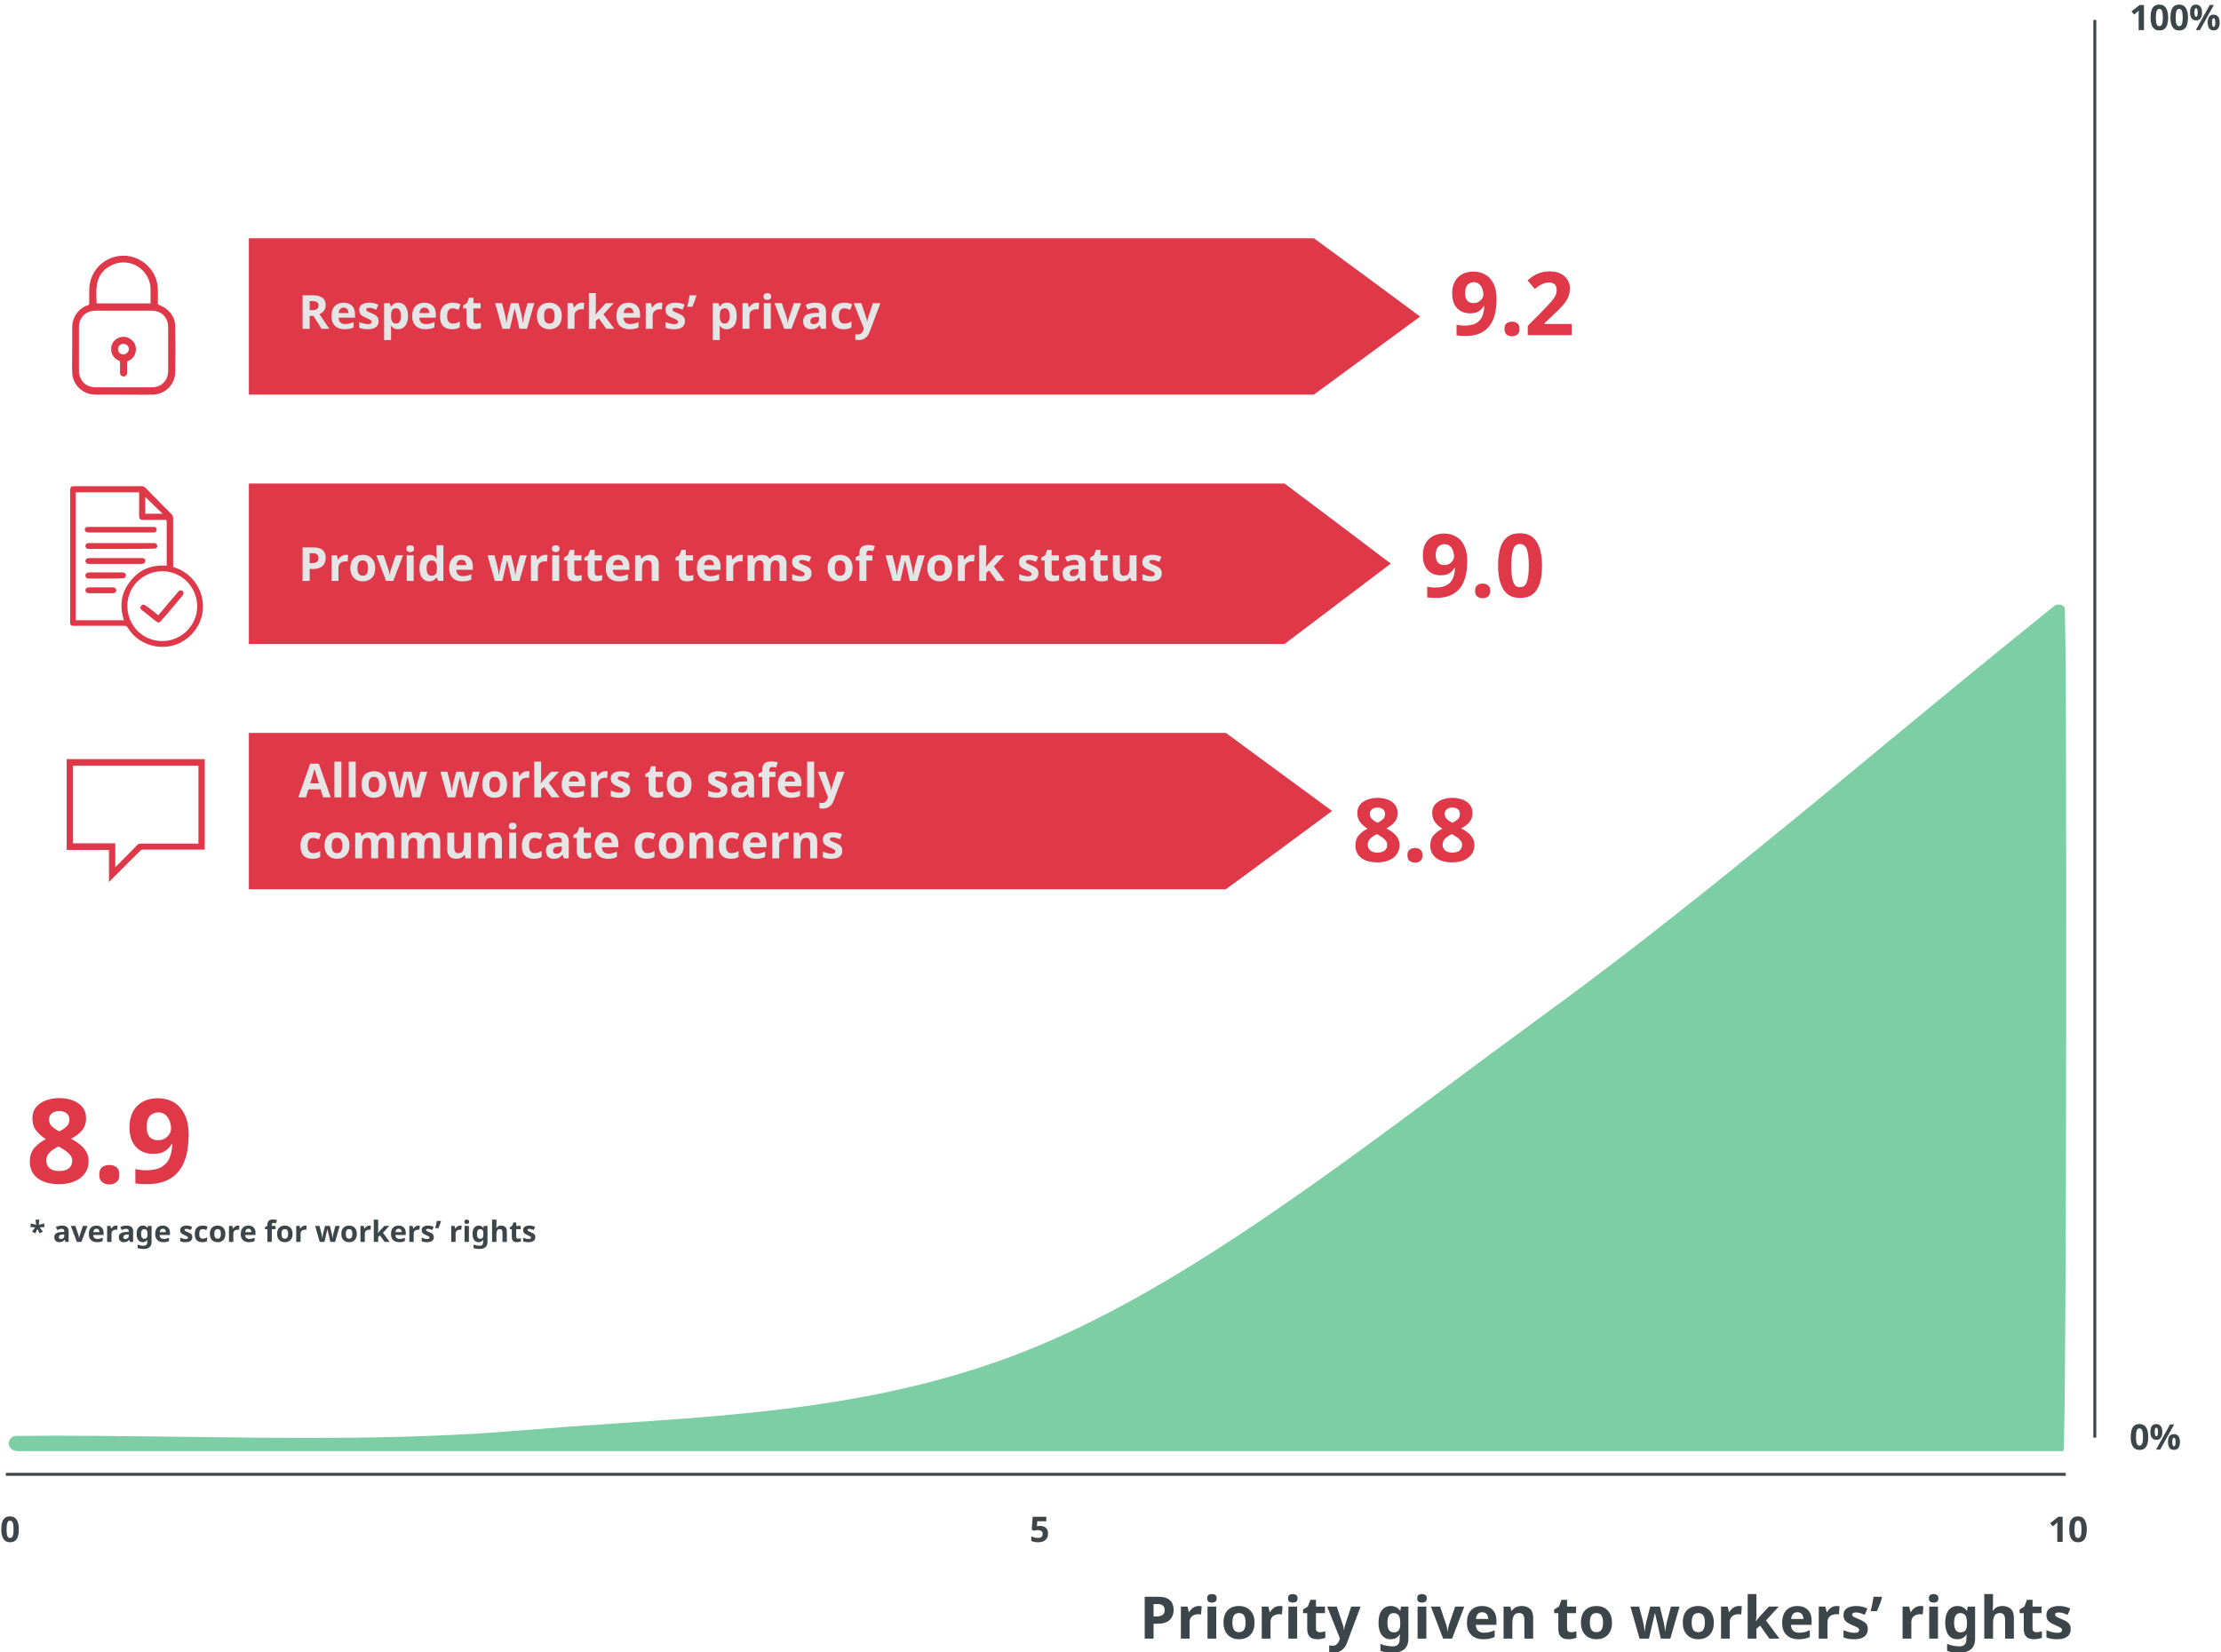
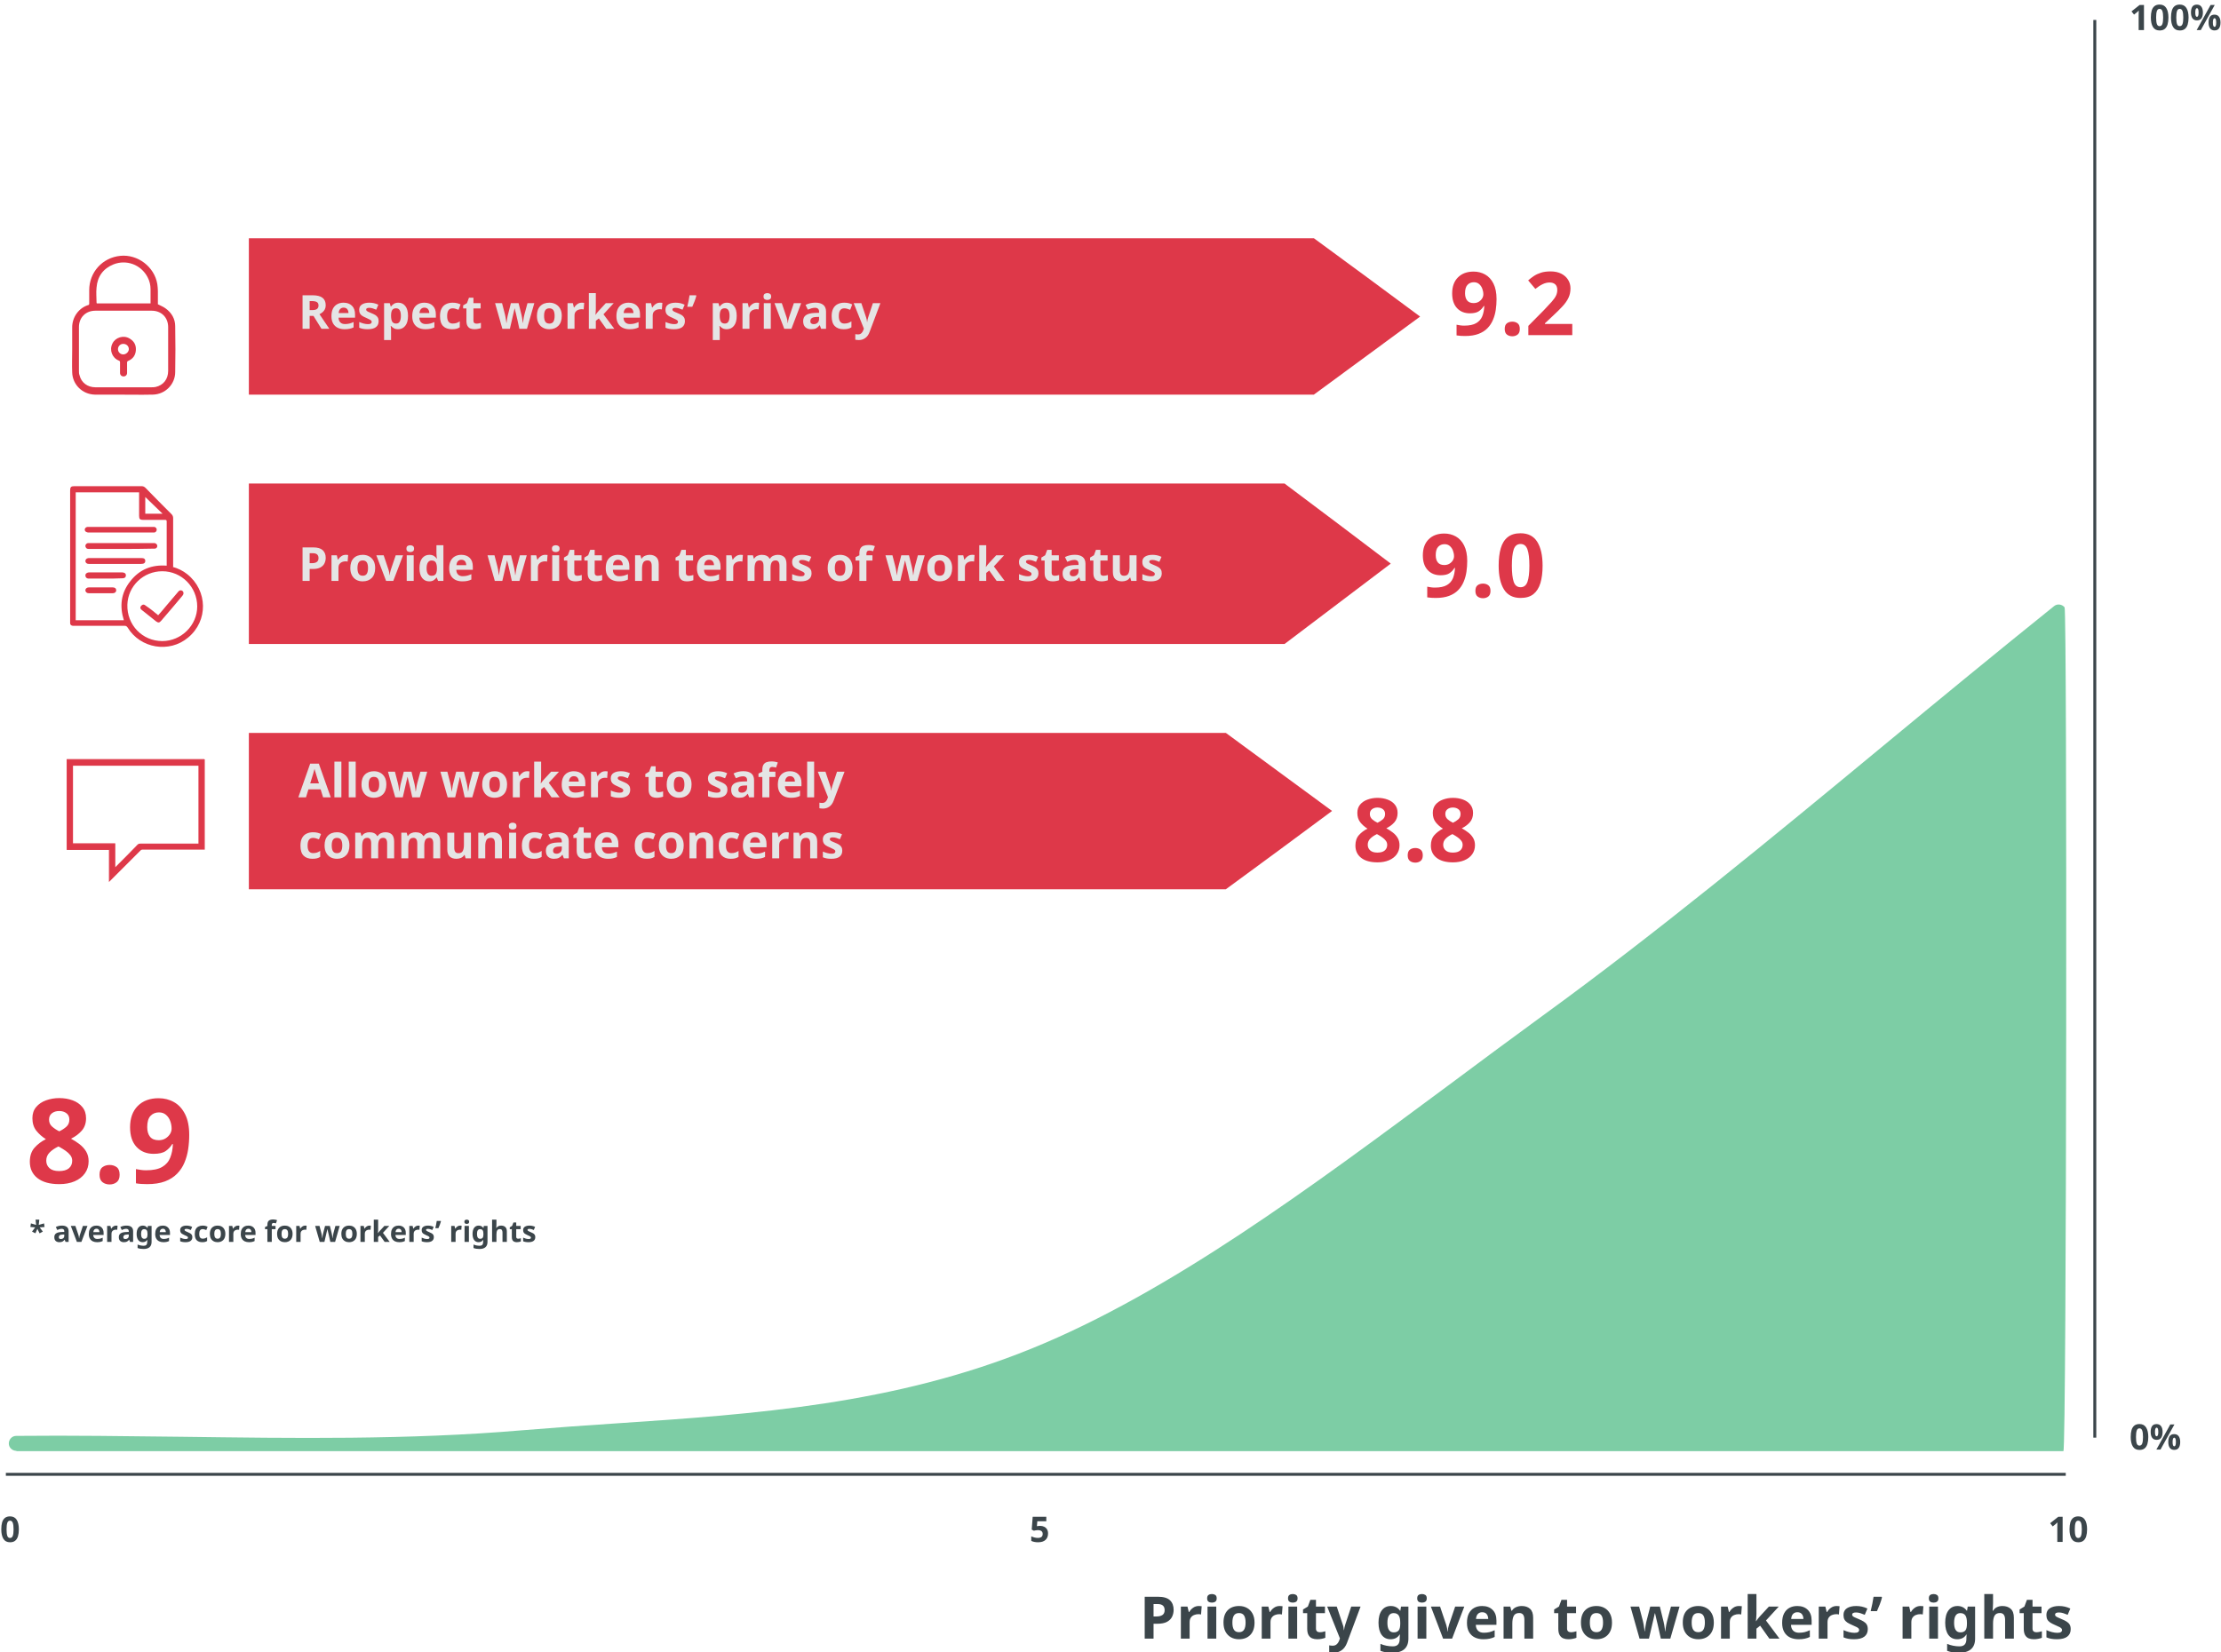
<svg xmlns="http://www.w3.org/2000/svg" version="1.1" id="SVG_T2G3" x="0px" y="0px" viewBox="0 0 756.8 563" data-viewBox="0 0 756.8 563" style="enable-background:new 0 0 756.8 563;" xml:space="preserve">
  <style type="text/css">
	#SVG_T2G3 .st0{fill:#3B454A;}
	#SVG_T2G3 .st1{font-family:'Raleway'; font-weight:600;}
- 	#SVG_T2G3 .st2{font-size:12px; letter-spacing:-.1px;}
+ 	#SVG_T2G3 .st2{font-size:12px; }
	#SVG_T2G3 .st3{fill:none;stroke:#3B454A;}
	#SVG_T2G3 .st4{font-family:'Raleway'; font-weight:400;}
- 	#SVG_T2G3 .st5{fill:#DE3849; letter-spacing:-.1px;}
+ 	#SVG_T2G3 .st5{fill:#DE3849;}
	#SVG_T2G3 .st6{fill:none;stroke:#DE3849;stroke-width:0.35;stroke-miterlimit:10;}
	#SVG_T2G3 .st7{fill:#E5E5E5;}
	#SVG_T2G3 .st8{font-size:16px;}
	#SVG_T2G3 .st9{font-size:30px;}
	#SVG_T2G3 .st10{font-size:40px;}
	#SVG_T2G3 .st11{font-size:10px;}
	#SVG_T2G3 .st12{font-size:20px;}
	#SVG_T2G3 .st13{fill:#7DCDA5;}
</style>
  <g class="anim6-1">
    <polygon class="st5" points="465.8,94.5 447.7,81.2 84.8,81.2 84.8,134.5 447.7,134.5 465.8,121.2 483.9,107.9 " />
  </g>
  <g class="anim7-1">
    <polygon class="st5" points="455.8,178.4 437.7,164.8 84.8,164.8 84.8,219.5 437.7,219.5 455.8,205.8 473.9,192.1 " />
  </g>
  <g class="anim8-1">
    <polygon class="st5" points="435.8,263.1 417.7,249.8 84.8,249.8 84.8,303.1 417.7,303.1 435.8,289.8 453.9,276.4 " />
  </g>
  <g class="anim6">
    <path class="st5" d="M51.3,103.4c0-1.6,0-3.2,0-4.8c0-1.4-0.3-2.8-1-4.1c-2.3-4.4-7.3-6.1-11.6-4.4c-3.5,1.4-5.5,4.1-5.8,7.9   c-0.2,1.7,0,3.4,0,5.1c0,0.1,0,0.2,0.1,0.3H51.3z M42.1,132c3.1,0,6.3,0,9.4,0c0.5,0,1,0,1.5-0.1c2.7-0.6,4.3-2.7,4.3-5.5   c0-5,0-9.9,0-14.9c0-3.3-2.3-5.6-5.6-5.6c-6.4,0-12.8,0-19.2,0c-3.3,0-5.6,2.3-5.6,5.6c0,5,0,9.9,0,14.9c0,0.5,0,1,0.2,1.5   c0.6,2.5,2.7,4.1,5.4,4.1C35.7,132,38.9,132,42.1,132 M30.4,103.7c0-1.6,0-3.2,0-4.8c0-6.1,4.5-11.1,10.6-11.7   c5.9-0.6,11.6,3.7,12.6,9.6c0.1,0.8,0.2,1.6,0.2,2.4c0,1.5,0,3,0,4.5c0.9,0.5,1.8,0.8,2.6,1.4c2.1,1.5,3.3,3.6,3.3,6.1   c0.1,5.2,0.1,10.4,0,15.6c0,4.2-3.4,7.6-7.6,7.7c-4.3,0.1-8.6,0-12.8,0c-2.3,0-4.7,0-7,0c-4.2-0.1-7.6-3.4-7.7-7.6   c-0.1-2.6,0-5.2,0-7.8c0-2.4,0-4.9,0-7.3c-0.1-3.8,2.4-7,5.7-7.9C30.2,103.8,30.3,103.7,30.4,103.7" />
    <path class="st5" d="M43.9,119c0-1-0.8-1.8-1.9-1.8c-1,0-1.8,0.8-1.8,1.8c0,1,0.8,1.8,1.8,1.8C43,120.8,43.9,119.9,43.9,119   M43.3,125.3c0,0.6,0,1.2,0,1.8c0,0.7-0.5,1.2-1.2,1.2c-0.7,0-1.2-0.5-1.2-1.2c0-1.2,0-2.4,0-3.6c0-0.3-0.1-0.5-0.4-0.6   c-2.3-0.9-3.3-3.6-2.2-5.8c1-2.1,3.8-3,5.9-1.7c1.5,0.9,2.2,2.2,2.1,3.9c-0.1,1.8-1,3-2.6,3.7c-0.3,0.1-0.4,0.3-0.4,0.6   C43.3,124.1,43.3,124.7,43.3,125.3L43.3,125.3z" />
  </g>
  <g class="anim7">
    <path class="st5" d="M24.7,287.6h14.4v8.2c0,0,0.1,0,0.1,0.1c0.1-0.1,0.2-0.2,0.3-0.3c2.5-2.5,5-5,7.5-7.6c0.2-0.2,0.5-0.3,0.8-0.3   c6.5,0,13,0,19.5,0h0.5v-26.9H24.7V287.6z M69.6,258.8v30.6H69c-6.8,0-13.6,0-20.4,0c-0.4,0-0.6,0.1-0.9,0.4c-3.3,3.3-6.7,6.7-10,10   c-0.1,0.1-0.2,0.2-0.4,0.4v-10.7H22.9v-30.6H69.6z" />
    <path class="st6" d="M24.7,287.6h14.4v8.2c0,0,0.1,0,0.1,0.1c0.1-0.1,0.2-0.2,0.3-0.3c2.5-2.5,5-5,7.5-7.6c0.2-0.2,0.5-0.3,0.8-0.3   c6.5,0,13,0,19.5,0h0.5v-26.9H24.7V287.6z M69.6,258.8v30.6H69c-6.8,0-13.6,0-20.4,0c-0.4,0-0.6,0.1-0.9,0.4c-3.3,3.3-6.7,6.7-10,10   c-0.1,0.1-0.2,0.2-0.4,0.4v-10.7H22.9v-30.6H69.6z" />
  </g>
  <g class="anim8">
    <path class="st5" d="M49.5,175.1h5.9c-2-2-4-3.8-5.9-5.7V175.1z M55.3,194.7c-6.4,0-11.7,5-11.9,11.4c-0.2,6.9,5.1,12.4,11.9,12.4   c6.5,0,11.9-5.4,11.9-11.8C67.2,200.1,61.9,194.7,55.3,194.7 M56.8,192.8c0-0.2,0-0.2,0-0.3c0-4.9,0-9.9,0-14.8   c0-0.4-0.2-0.5-0.5-0.5c-2.5,0-5,0-7.5,0c-1.1,0-1.4-0.3-1.4-1.4c0-2.5,0-4.9,0-7.4c0-0.2,0-0.4,0-0.6H25.8v43.6h16.4   c-1.5-4.8-1-9.3,2.2-13.3C47.5,194.1,51.7,192.4,56.8,192.8 M58.8,193.2c1.8,0.5,3.5,1.3,5,2.5c7,5.6,7.2,15.9,0.3,21.6   c-6.4,5.4-16.3,3.7-20.6-3.4c-0.3-0.4-0.5-0.6-1-0.6c-5.7,0-11.4,0-17.1,0c-0.2,0-0.4,0-0.6,0c-0.6-0.1-0.9-0.4-0.9-0.9   c0-0.2,0-0.4,0-0.5c0-14.9,0-29.8,0-44.7c0-1.2,0.3-1.5,1.5-1.5c7.6,0,15.2,0,22.8,0c0.6,0,1,0.2,1.4,0.6c2.9,3,5.8,5.9,8.8,8.9   c0.4,0.4,0.6,0.8,0.6,1.4c0,5.3,0,10.7,0,16V193.2z" />
    <path class="st5" d="M41.3,179.6c3.6,0,7.2,0,10.7,0c0.2,0,0.4,0,0.6,0c0.5,0.1,0.8,0.5,0.8,0.9c0,0.5-0.3,0.9-0.8,1   c-0.1,0-0.2,0-0.4,0c-7.4,0-14.7,0-22.1,0c-0.3,0-0.8-0.2-1-0.4c-0.5-0.6-0.1-1.4,0.7-1.5c0.2,0,0.4,0,0.6,0   C34.1,179.6,37.7,179.6,41.3,179.6" />
    <path class="st5" d="M41.3,187.1c-3.7,0-7.3,0-11,0c-0.5,0-0.9-0.1-1.1-0.6c-0.3-0.6,0.1-1.3,0.8-1.4c0.2,0,0.4,0,0.6,0   c7.2,0,14.3,0,21.5,0c0.2,0,0.4,0,0.6,0c0.5,0.1,0.9,0.5,0.9,1c0,0.5-0.4,0.9-0.9,0.9c-0.2,0-0.4,0-0.6,0   C48.4,187.1,44.9,187.1,41.3,187.1" />
    <path class="st5" d="M39.3,192.2c-3,0-5.9,0-8.9,0c-0.2,0-0.5,0-0.7-0.1c-0.4-0.2-0.6-0.5-0.6-0.9c0-0.4,0.3-0.8,0.7-0.9   c0.2-0.1,0.5-0.1,0.7-0.1c5.9,0,11.7,0,17.6,0c1,0,1.4,0.3,1.4,1c0,0.7-0.5,1-1.4,1C45.1,192.2,42.2,192.2,39.3,192.2" />
    <path class="st5" d="M35.9,197.2c-1.8,0-3.7,0-5.5,0c-0.2,0-0.5,0-0.7-0.1c-0.4-0.2-0.6-0.5-0.6-1c0-0.4,0.2-0.7,0.7-0.9   c0.2-0.1,0.4-0.1,0.6-0.1c3.7,0,7.5,0,11.2,0c0.2,0,0.4,0,0.6,0.1c0.5,0.1,0.7,0.5,0.7,0.9c0,0.4-0.2,0.8-0.6,0.9   c-0.2,0.1-0.5,0.1-0.7,0.1C39.6,197.2,37.8,197.2,35.9,197.2" />
    <path class="st5" d="M34.4,200.2c1.3,0,2.6,0,4,0c0.8,0,1.2,0.4,1.2,1c0,0.6-0.5,1-1.2,1c-2.7,0-5.4,0-8.1,0c-0.7,0-1.2-0.4-1.2-1   c0-0.6,0.5-1,1.2-1C31.7,200.2,33,200.2,34.4,200.2" />
    <path class="st5" d="M53.9,209.7c1-1.1,1.9-2.2,2.9-3.4c1.3-1.6,2.7-3.1,4-4.7c0.3-0.4,0.8-0.5,1.2-0.3c0.4,0.2,0.6,0.6,0.5,1.1   c0,0.2-0.2,0.4-0.3,0.6c-2.4,2.9-4.8,5.7-7.3,8.6c-0.6,0.7-1,0.7-1.7,0.2c-1.6-1.3-3.3-2.6-4.9-3.9c-0.4-0.3-0.6-0.7-0.4-1.1   c0.1-0.3,0.5-0.6,0.8-0.7c0.3-0.1,0.7,0.1,0.9,0.3C51.1,207.4,52.5,208.5,53.9,209.7" />
  </g>
  <g class="anim5">
    <path class="st13" d="M5.6,494.5L5.6,494.5c-1.4,0-2.6-1.1-2.6-2.5c0-1.4,1.1-2.6,2.5-2.6c19.4-0.2,37.1,0.1,56.2,0.3   c38.1,0.5,77.4,1.1,116.1-2.2c10.9-0.9,22-1.7,32.7-2.4c46.3-3.1,94.2-6.4,141.1-25.5c47-19.1,94.9-54.8,141.3-89.2   c10.7-8,21.8-16.2,32.6-24.1c38.7-28.1,78.1-60.6,116.2-92.1c19.1-15.8,38.8-32,58.2-47.6c1.1-0.9,2.7-0.7,3.6,0.4   c0.9,1.1,0.7,286.7-0.4,287.6H5.6z" />
  </g>
  <g class="anim2">
    <line class="st3" x1="2" y1="502.5" x2="703.9" y2="502.5" />
  </g>
  <g class="anim3">
    <line class="st3" x1="713.8" y1="490" x2="713.8" y2="6.8" />
  </g>
  <g class="anim6-2">
    <text transform="matrix(1 0 0 1 101.6582 112.0576)">
      <tspan x="0" y="0" class="st7 st1 st8">Respect workers’ privacy</tspan>
    </text>
    <text transform="matrix(1 0 0 1 493.8662 114.2241)" class="st5 st1 st9">9.2</text>
  </g>
  <g class="anim7-2">
    <text transform="matrix(1 0 0 1 101.6582 197.9937)">
      <tspan x="0" y="0" class="st7 st1 st8">Provide written terms of work status</tspan>
    </text>
    <text transform="matrix(1 0 0 1 483.876 203.5039)" class="st5 st1 st9">9.0</text>
  </g>
  <g class="anim8-2">
    <text transform="matrix(1 0 0 1 101.6582 271.7539)">
      <tspan x="0" y="0" class="st7 st1 st8">Allow workers to safely</tspan>
      <tspan x="0" y="1.3em" class="st7 st1 st8">communicate concerns</tspan>
    </text>
    <text transform="matrix(1 0 0 1 460.8066 293.624)" class="st5 st1 st9">8.8</text>
  </g>
  <g class="anim10">
    <text transform="matrix(1 0 0 1 8.7598 403.1875)" class="st5 st1 st10">8.9</text>
    <text transform="matrix(1 0 0 1 10.0352 423.2871)">
      <tspan x="0" y="0" class="st0 st1 st11">* average score for workers’ rights</tspan>
    </text>
  </g>
  <g class="anim4">
    <text transform="matrix(1 0 0 1 0 525.5352)" class="st0 st1 st2">0</text>
    <text transform="matrix(1 0 0 1 350.8076 525.5352)" class="st0 st1 st2">5</text>
    <text transform="matrix(1 0 0 1 697.8838 525.5352)" class="st0 st1 st2">10</text>
    <text transform="matrix(1 0 0 1 725.5996 10.2598)" class="st0 st1 st2">100%</text>
    <text transform="matrix(1 0 0 1 725.5996 494.0635)" class="st0 st1 st2">0%</text>
  </g>
  <g class="anim1">
    <text transform="matrix(1 0 0 1 388.2568 558.5078)">
      <tspan x="0" y="0" class="st0 st1 st12">Priority given to workers’ rights</tspan>
    </text>
  </g>
</svg>
